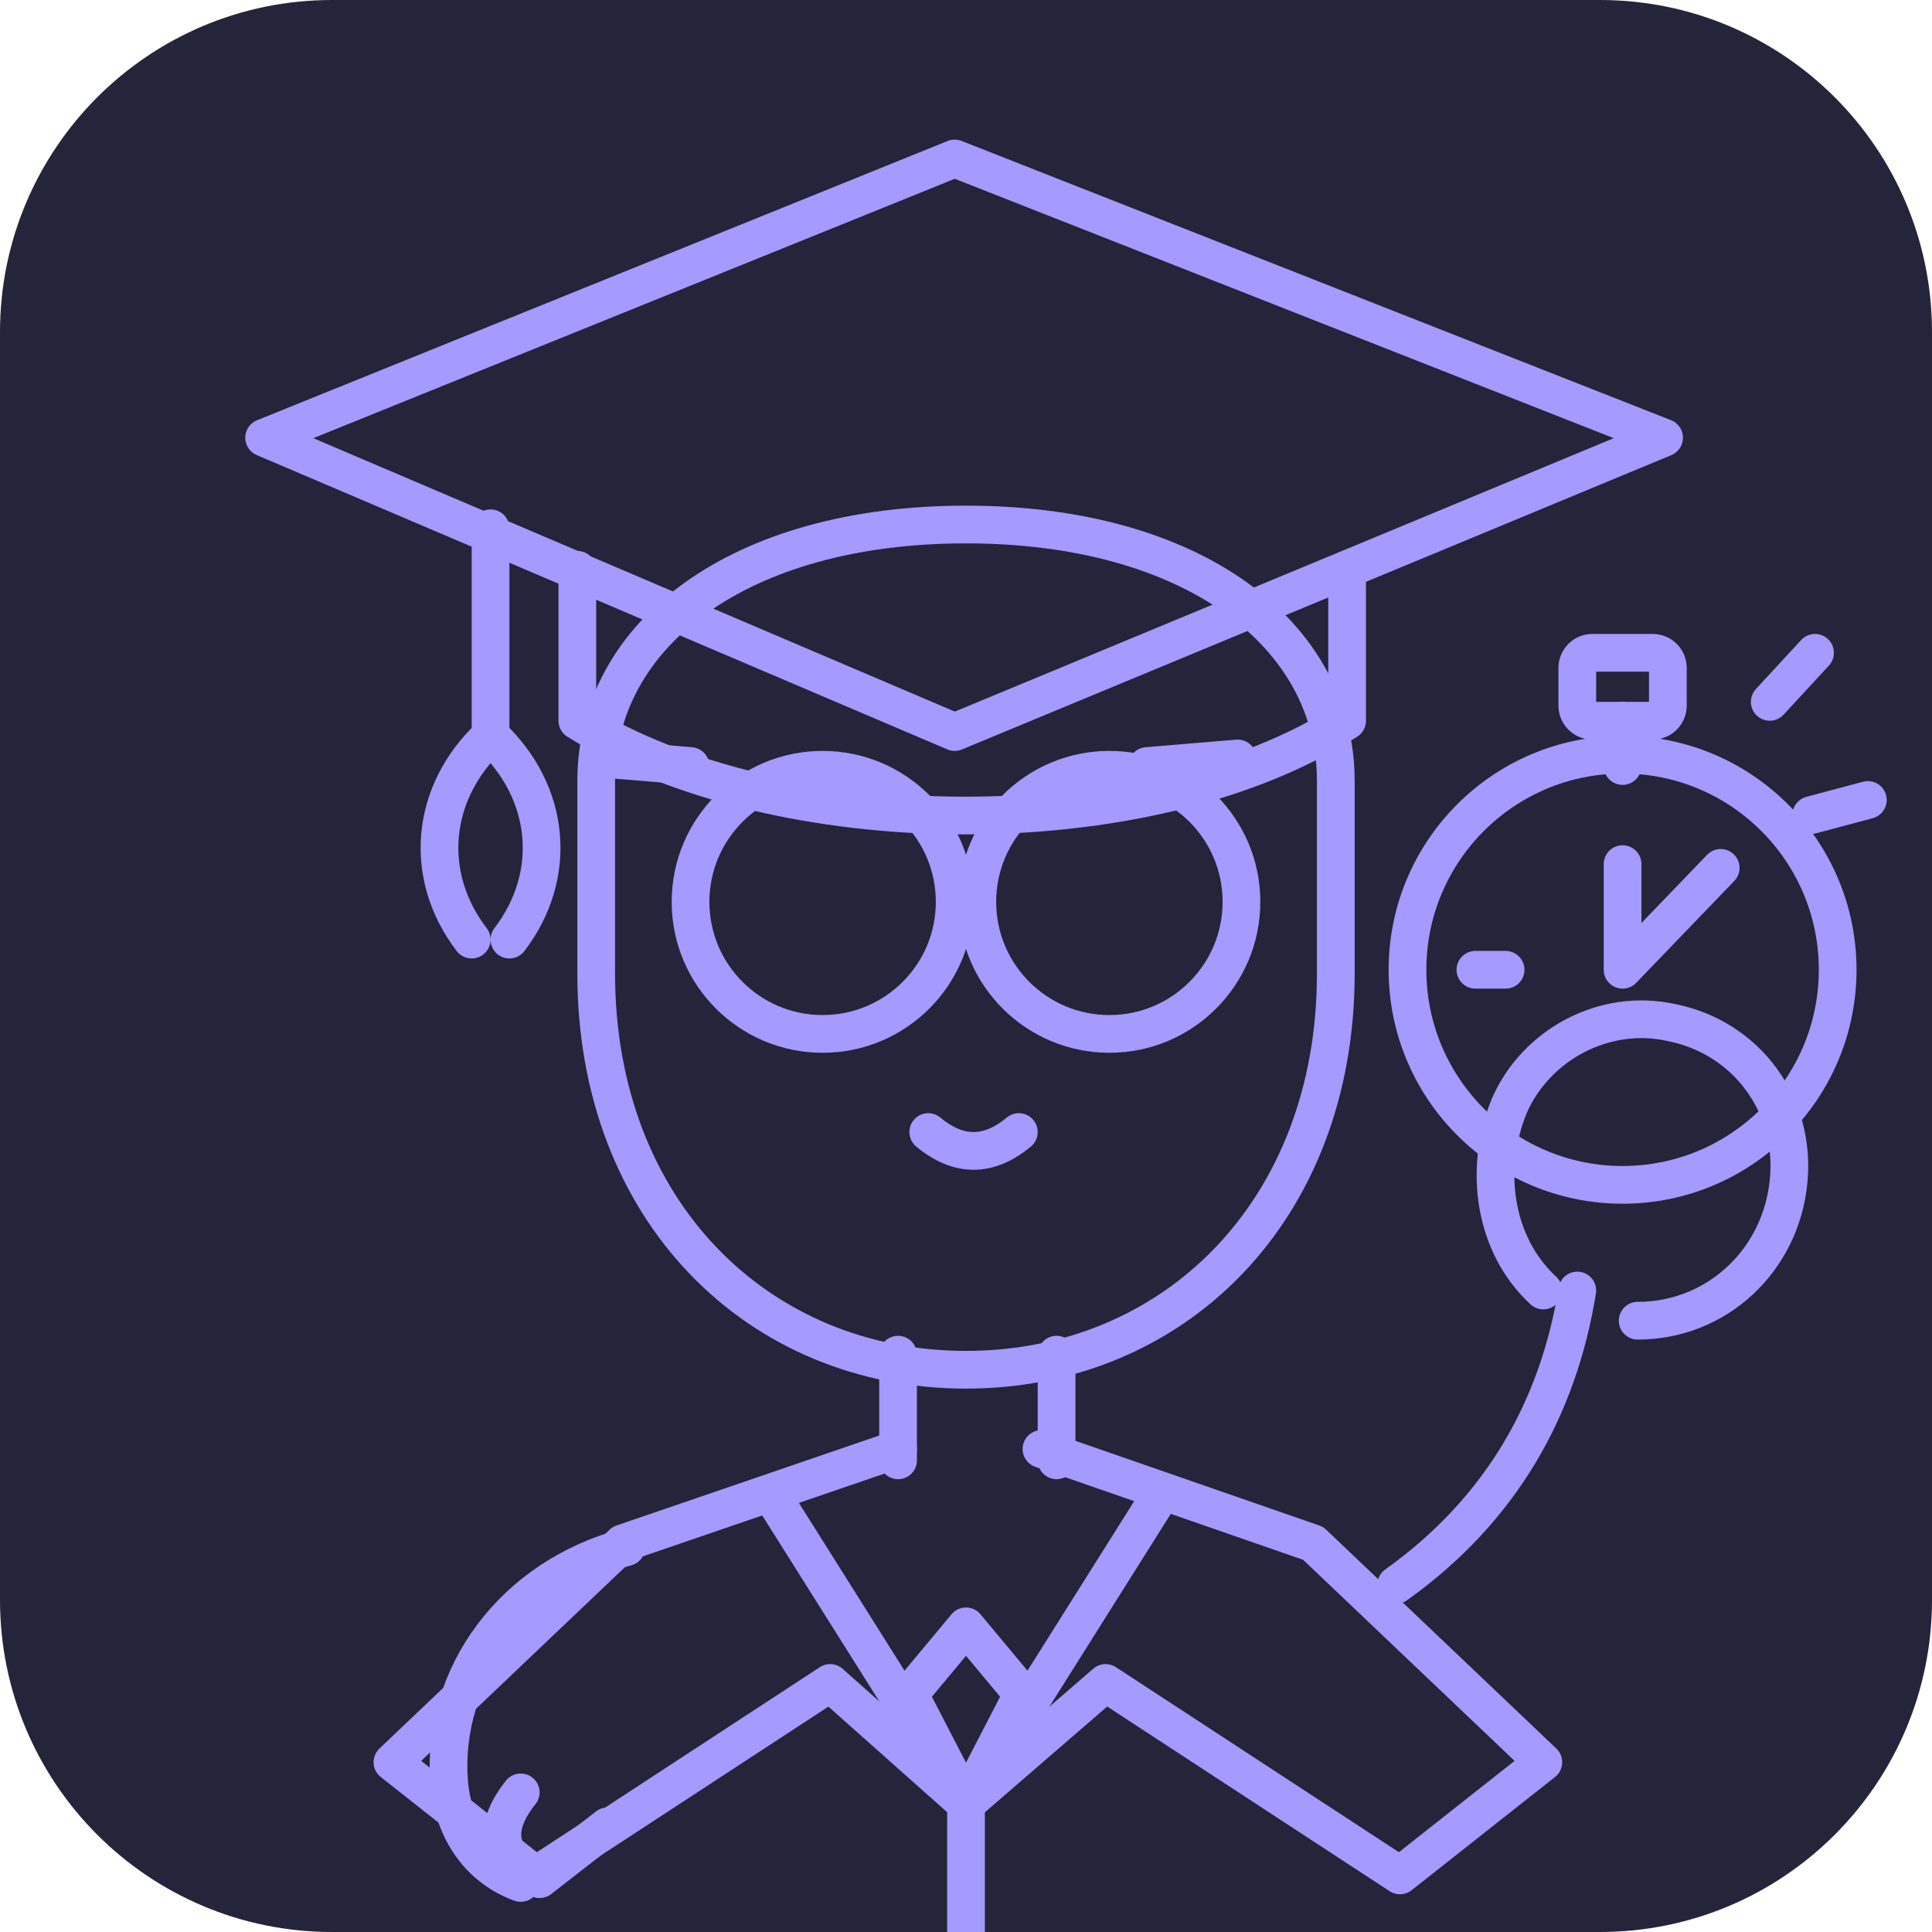
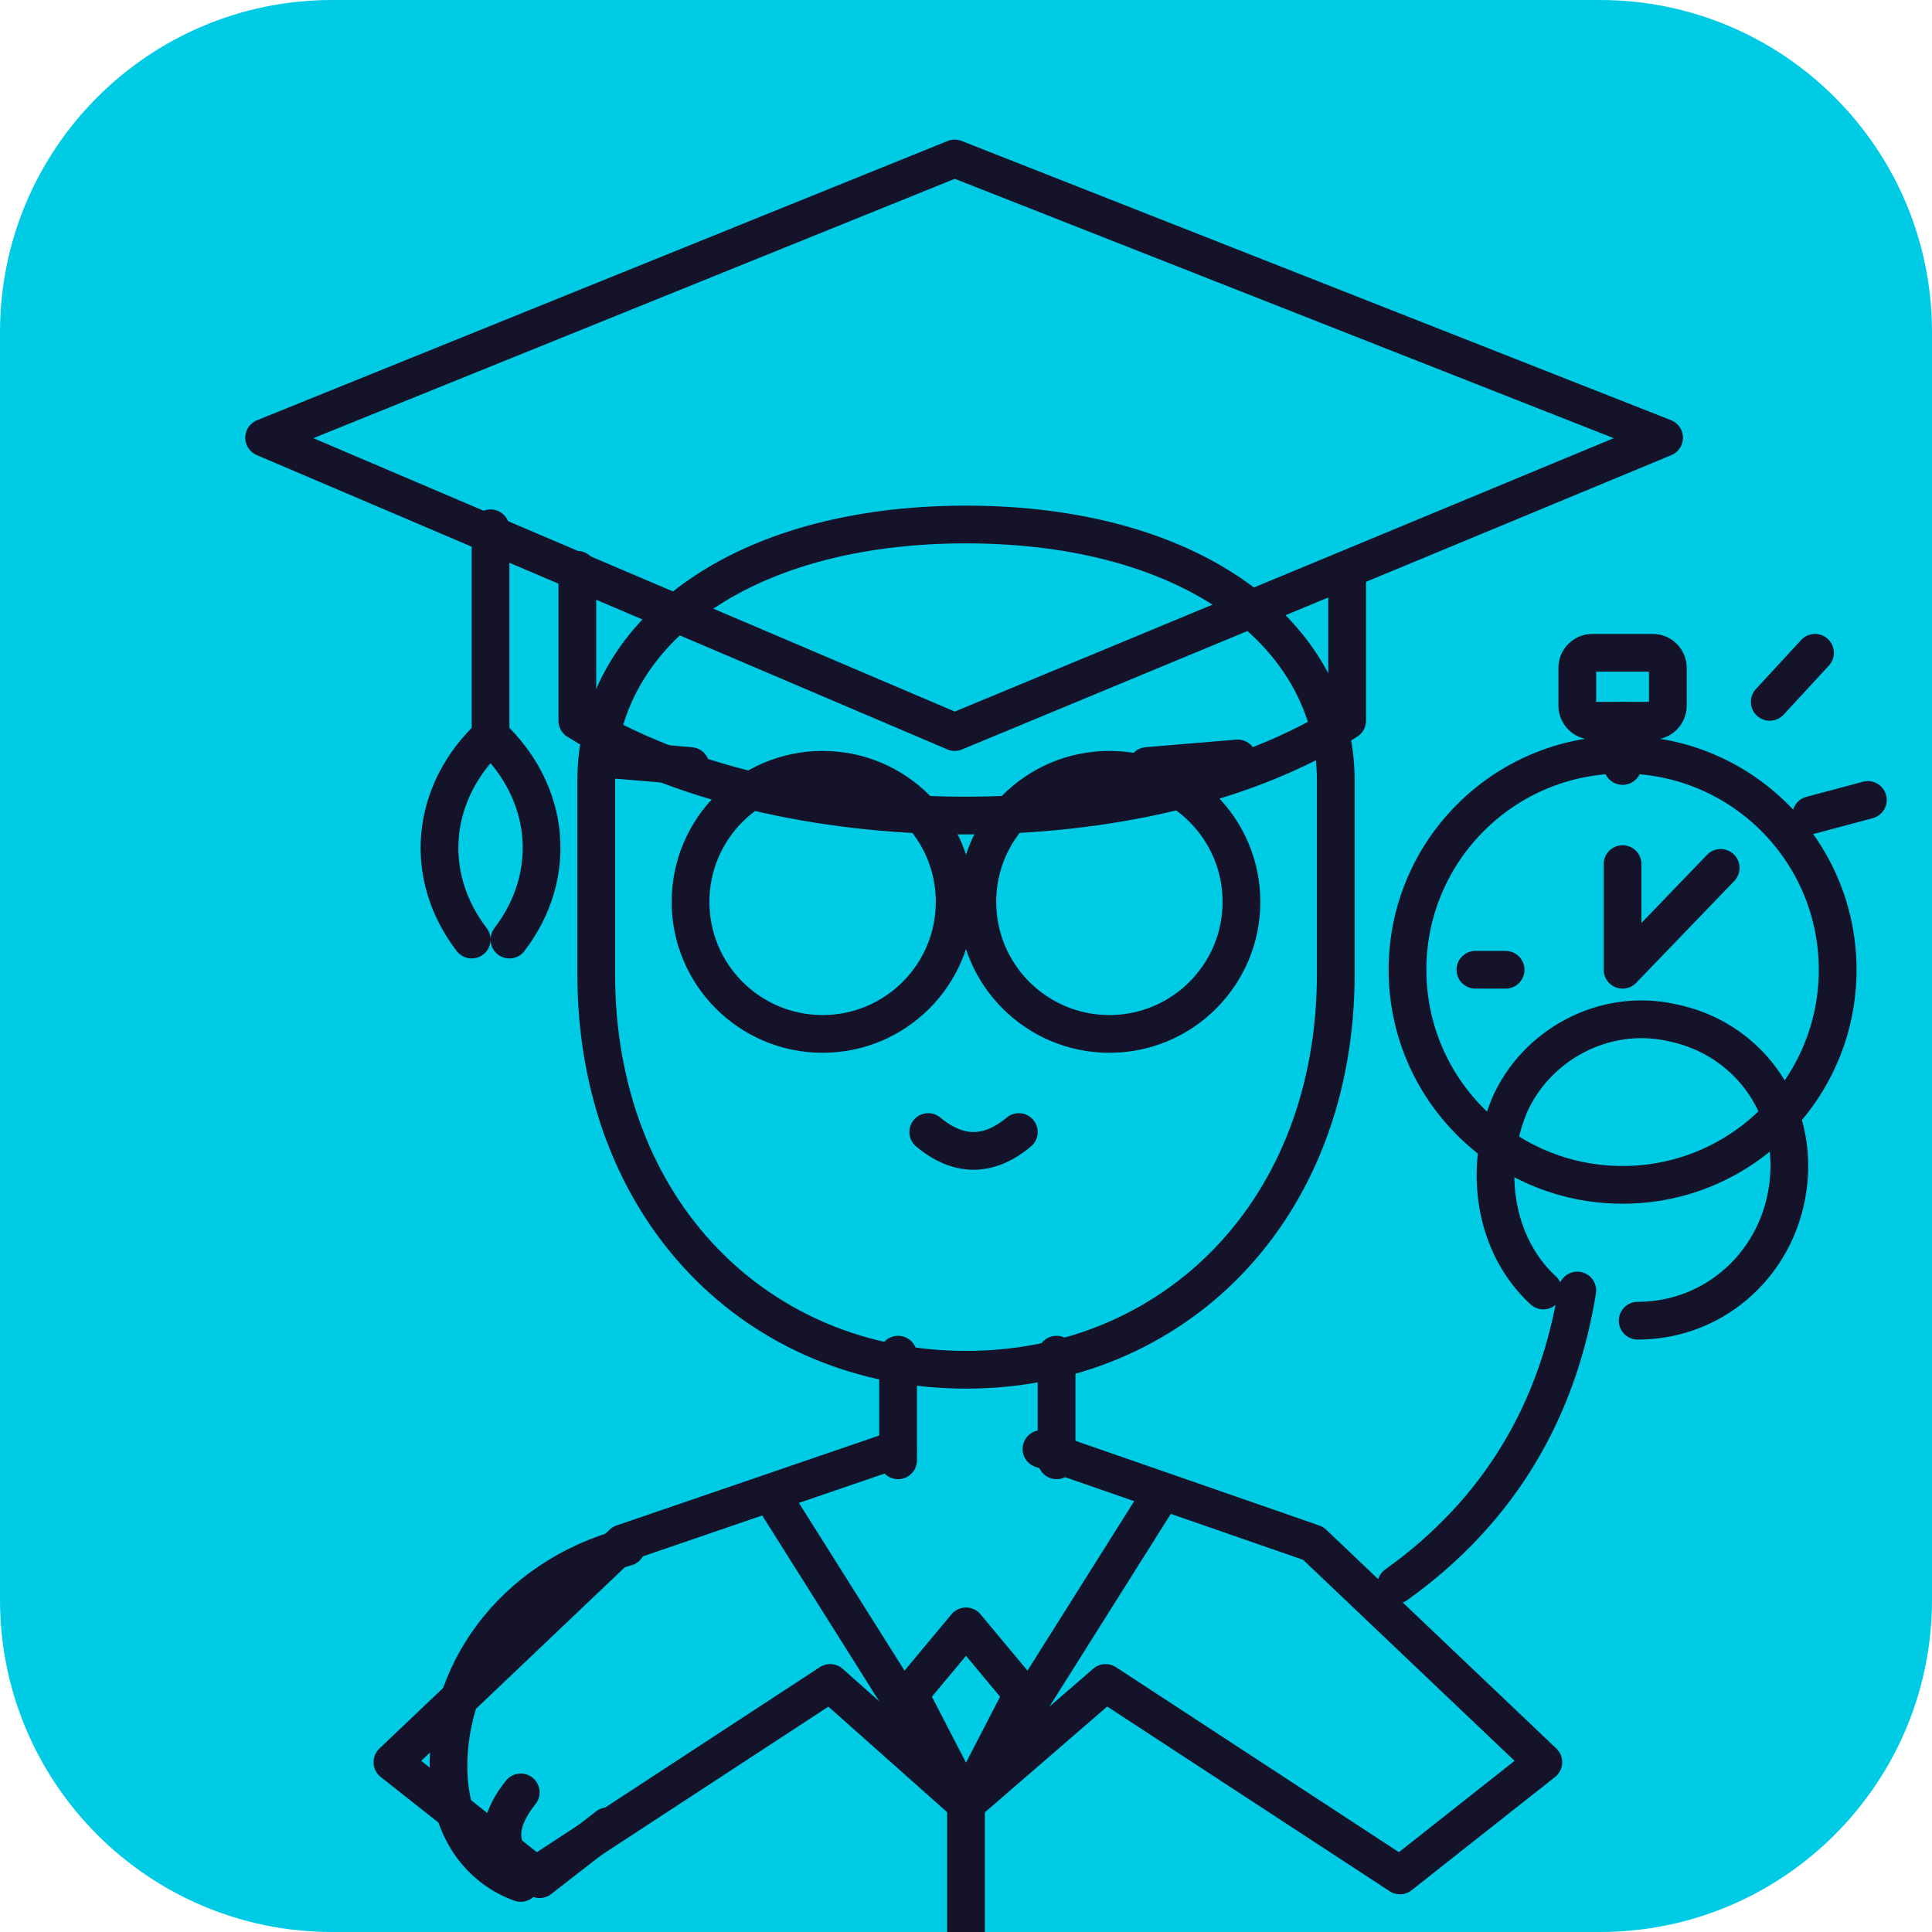
<svg xmlns="http://www.w3.org/2000/svg" viewBox="0 0 512 512" role="img" aria-labelledby="title desc">
-   <rect width="512" height="512" rx="88" fill="#24243a" />
-   <g fill="none" stroke="#a49aff" stroke-width="10" stroke-linecap="round" stroke-linejoin="round">
+   <rect width="512" height="512" rx="88" fill="#00CBE5" />
+   <g fill="none" stroke="#151329" stroke-width="10" stroke-linecap="round" stroke-linejoin="round">
    <path d="M70 116 253 42l188 74-188 78L70 116Z" />
    <path d="M130 140v55m0 0c-16 15-18 37-5 54m5-54c16 15 18 37 5 54" />
    <path d="M153 151v40c53 33 151 34 204 0v-40" />
    <path d="M158 207c0-39 38-68 98-68s98 29 98 68v51c0 63-43 105-98 105s-98-42-98-105v-51Z" />
    <circle cx="218" cy="239" r="35" />
    <circle cx="294" cy="239" r="35" />
    <path d="M253 237h6m-76-34-24-2m145 2 24-2M246 300q12 10 24 0" />
    <path d="M238 359v28m42-28v28" />
    <path d="M238 384 165 409l-61 58 38 30 78-51 36 32 37-32 78 51 38-30-61-58-72-25" />
    <path d="m205 397 51 81 51-81m-51 81v34" />
    <path d="M256 478 241 449l15-18 15 18-15 29Z" />
    <path d="M370 420c28-20 43-47 48-78" />
    <path d="M409 342c-13-12-16-32-9-49 7-16 25-26 43-22 20 4 33 22 31 42-2 21-19 37-40 37" />
    <rect x="418" y="173" width="24" height="18" rx="4" />
    <path d="M430 191v12" />
    <circle cx="430" cy="257" r="57" />
    <path d="M430 257 456 230m-26 27v-28m-39 28h8" />
    <path d="M469 186l12-13m-1 43 15-4" />
    <path d="M166 410c-30 8-49 34-47 62 1 13 8 23 19 27" />
    <path d="M138 475c-8 10-6 18 5 23m0 0 18-14" />
  </g>
</svg>
